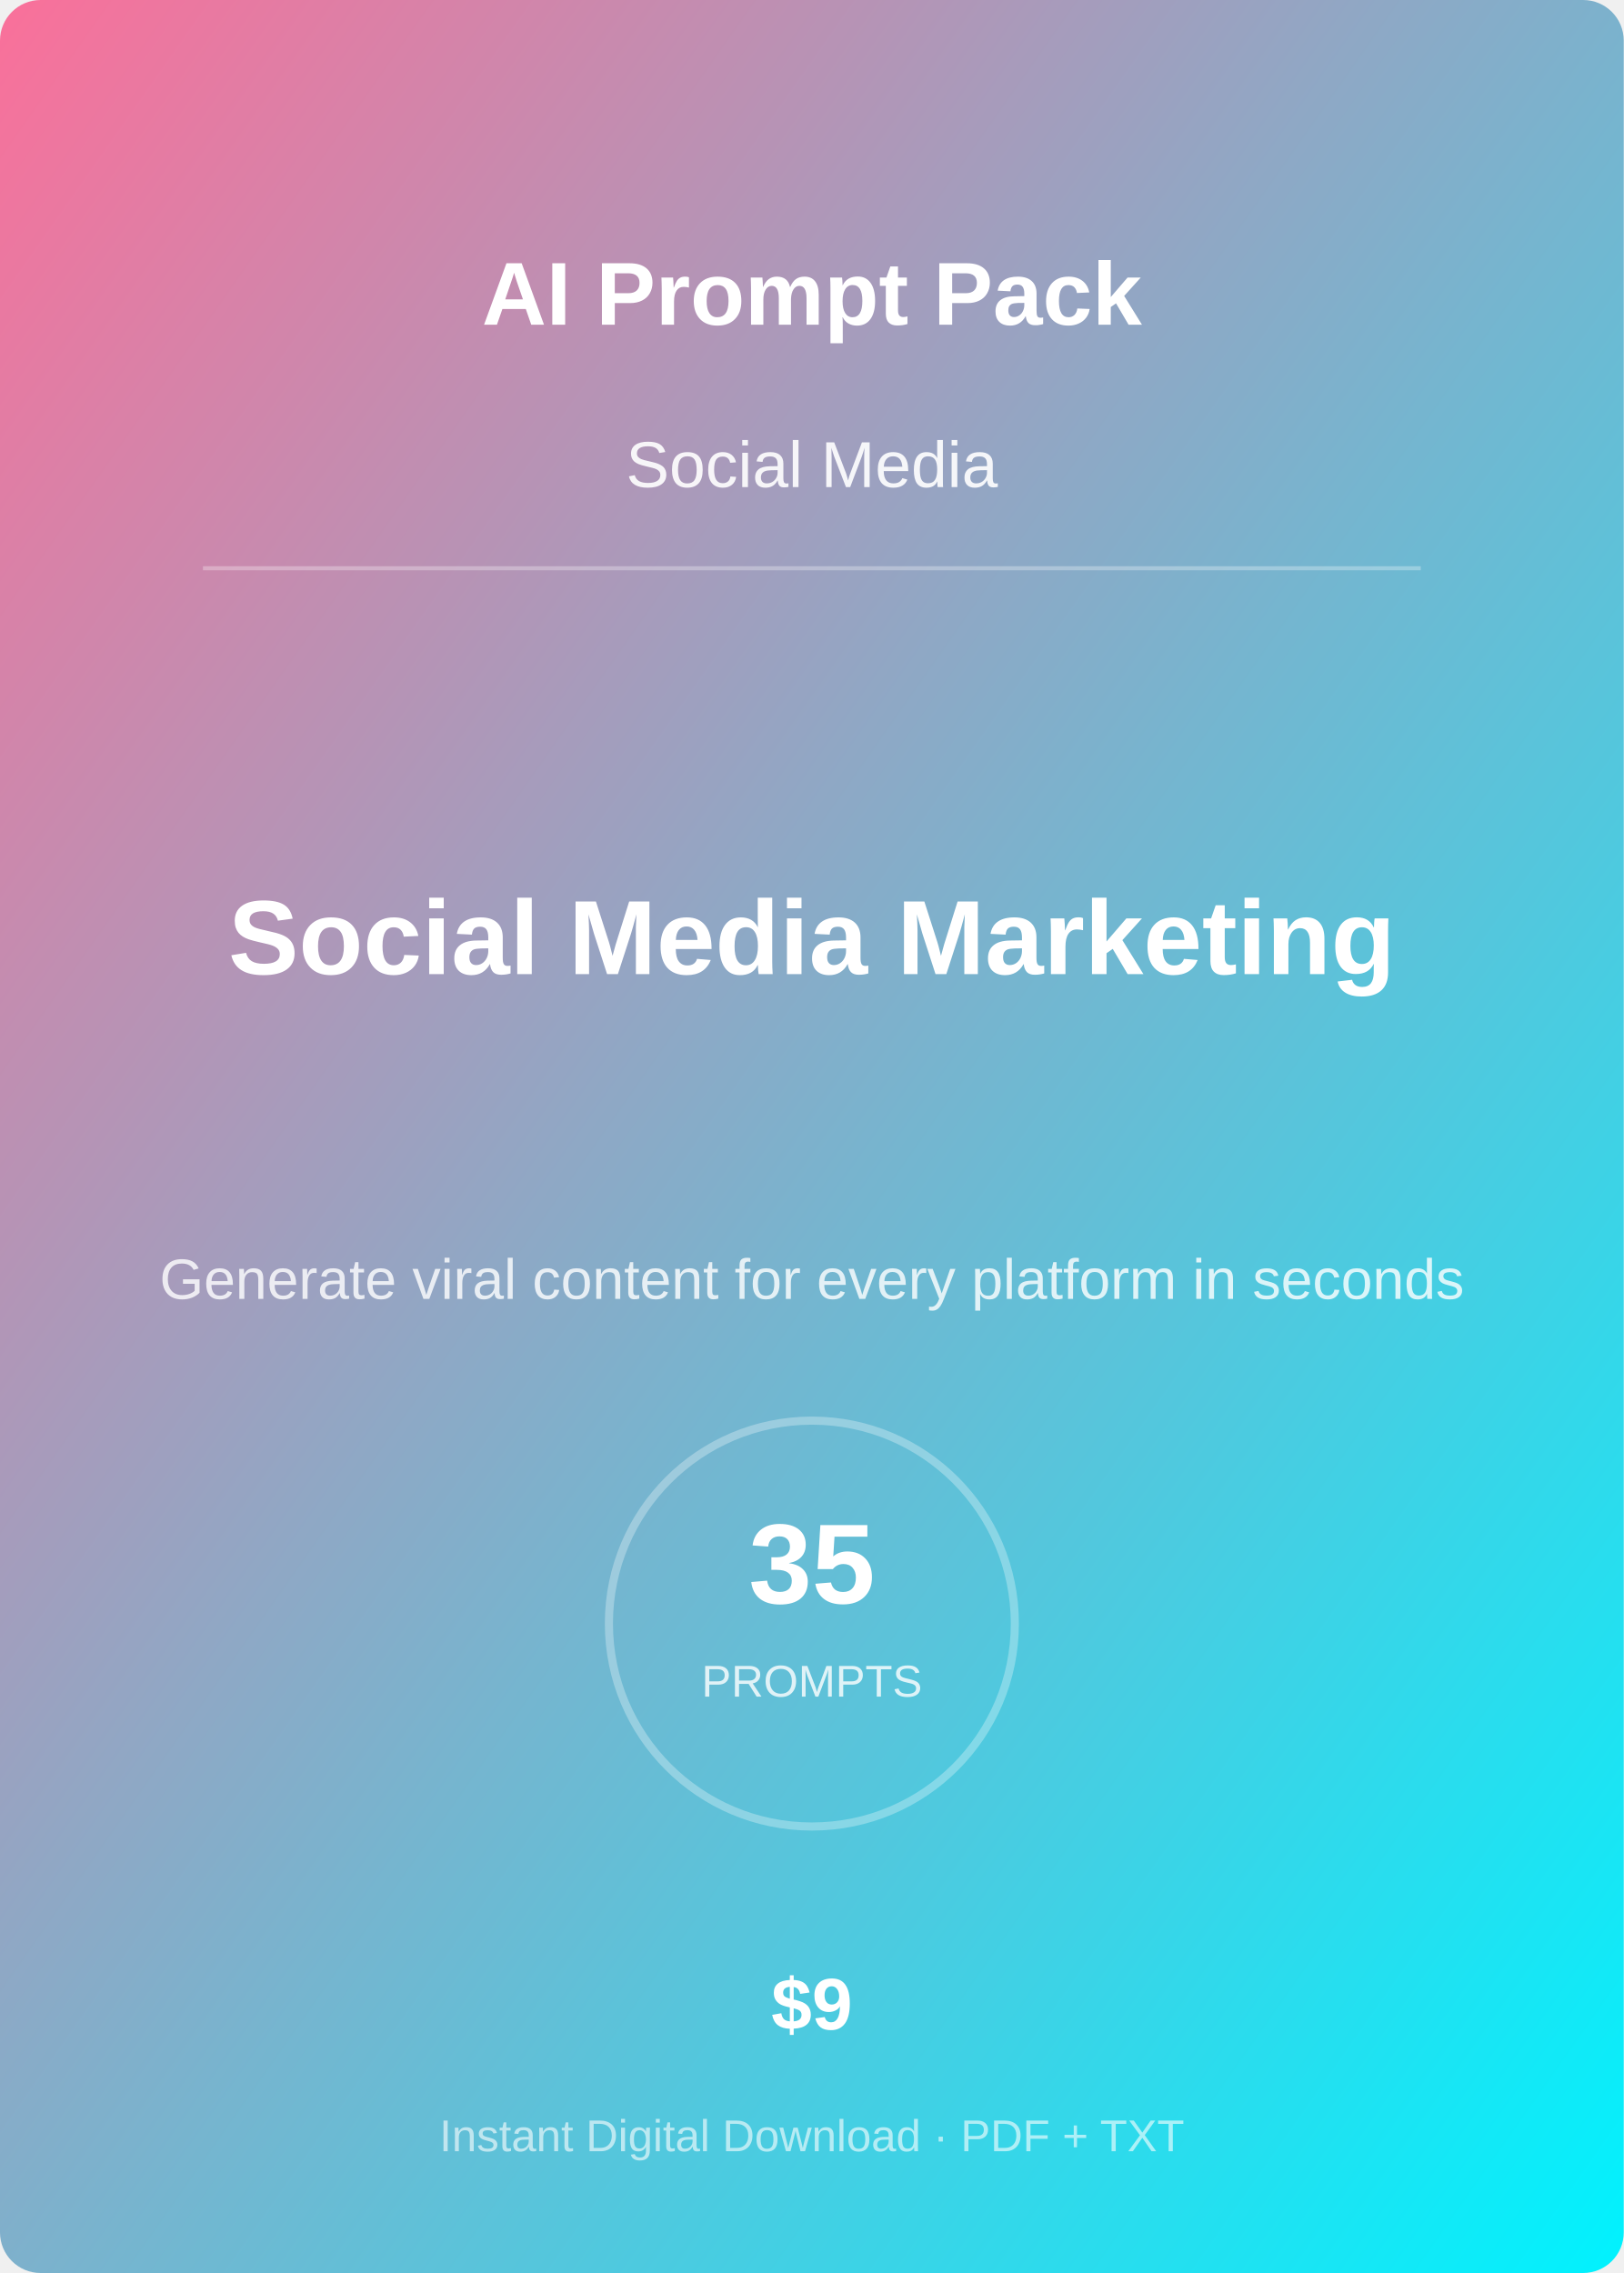
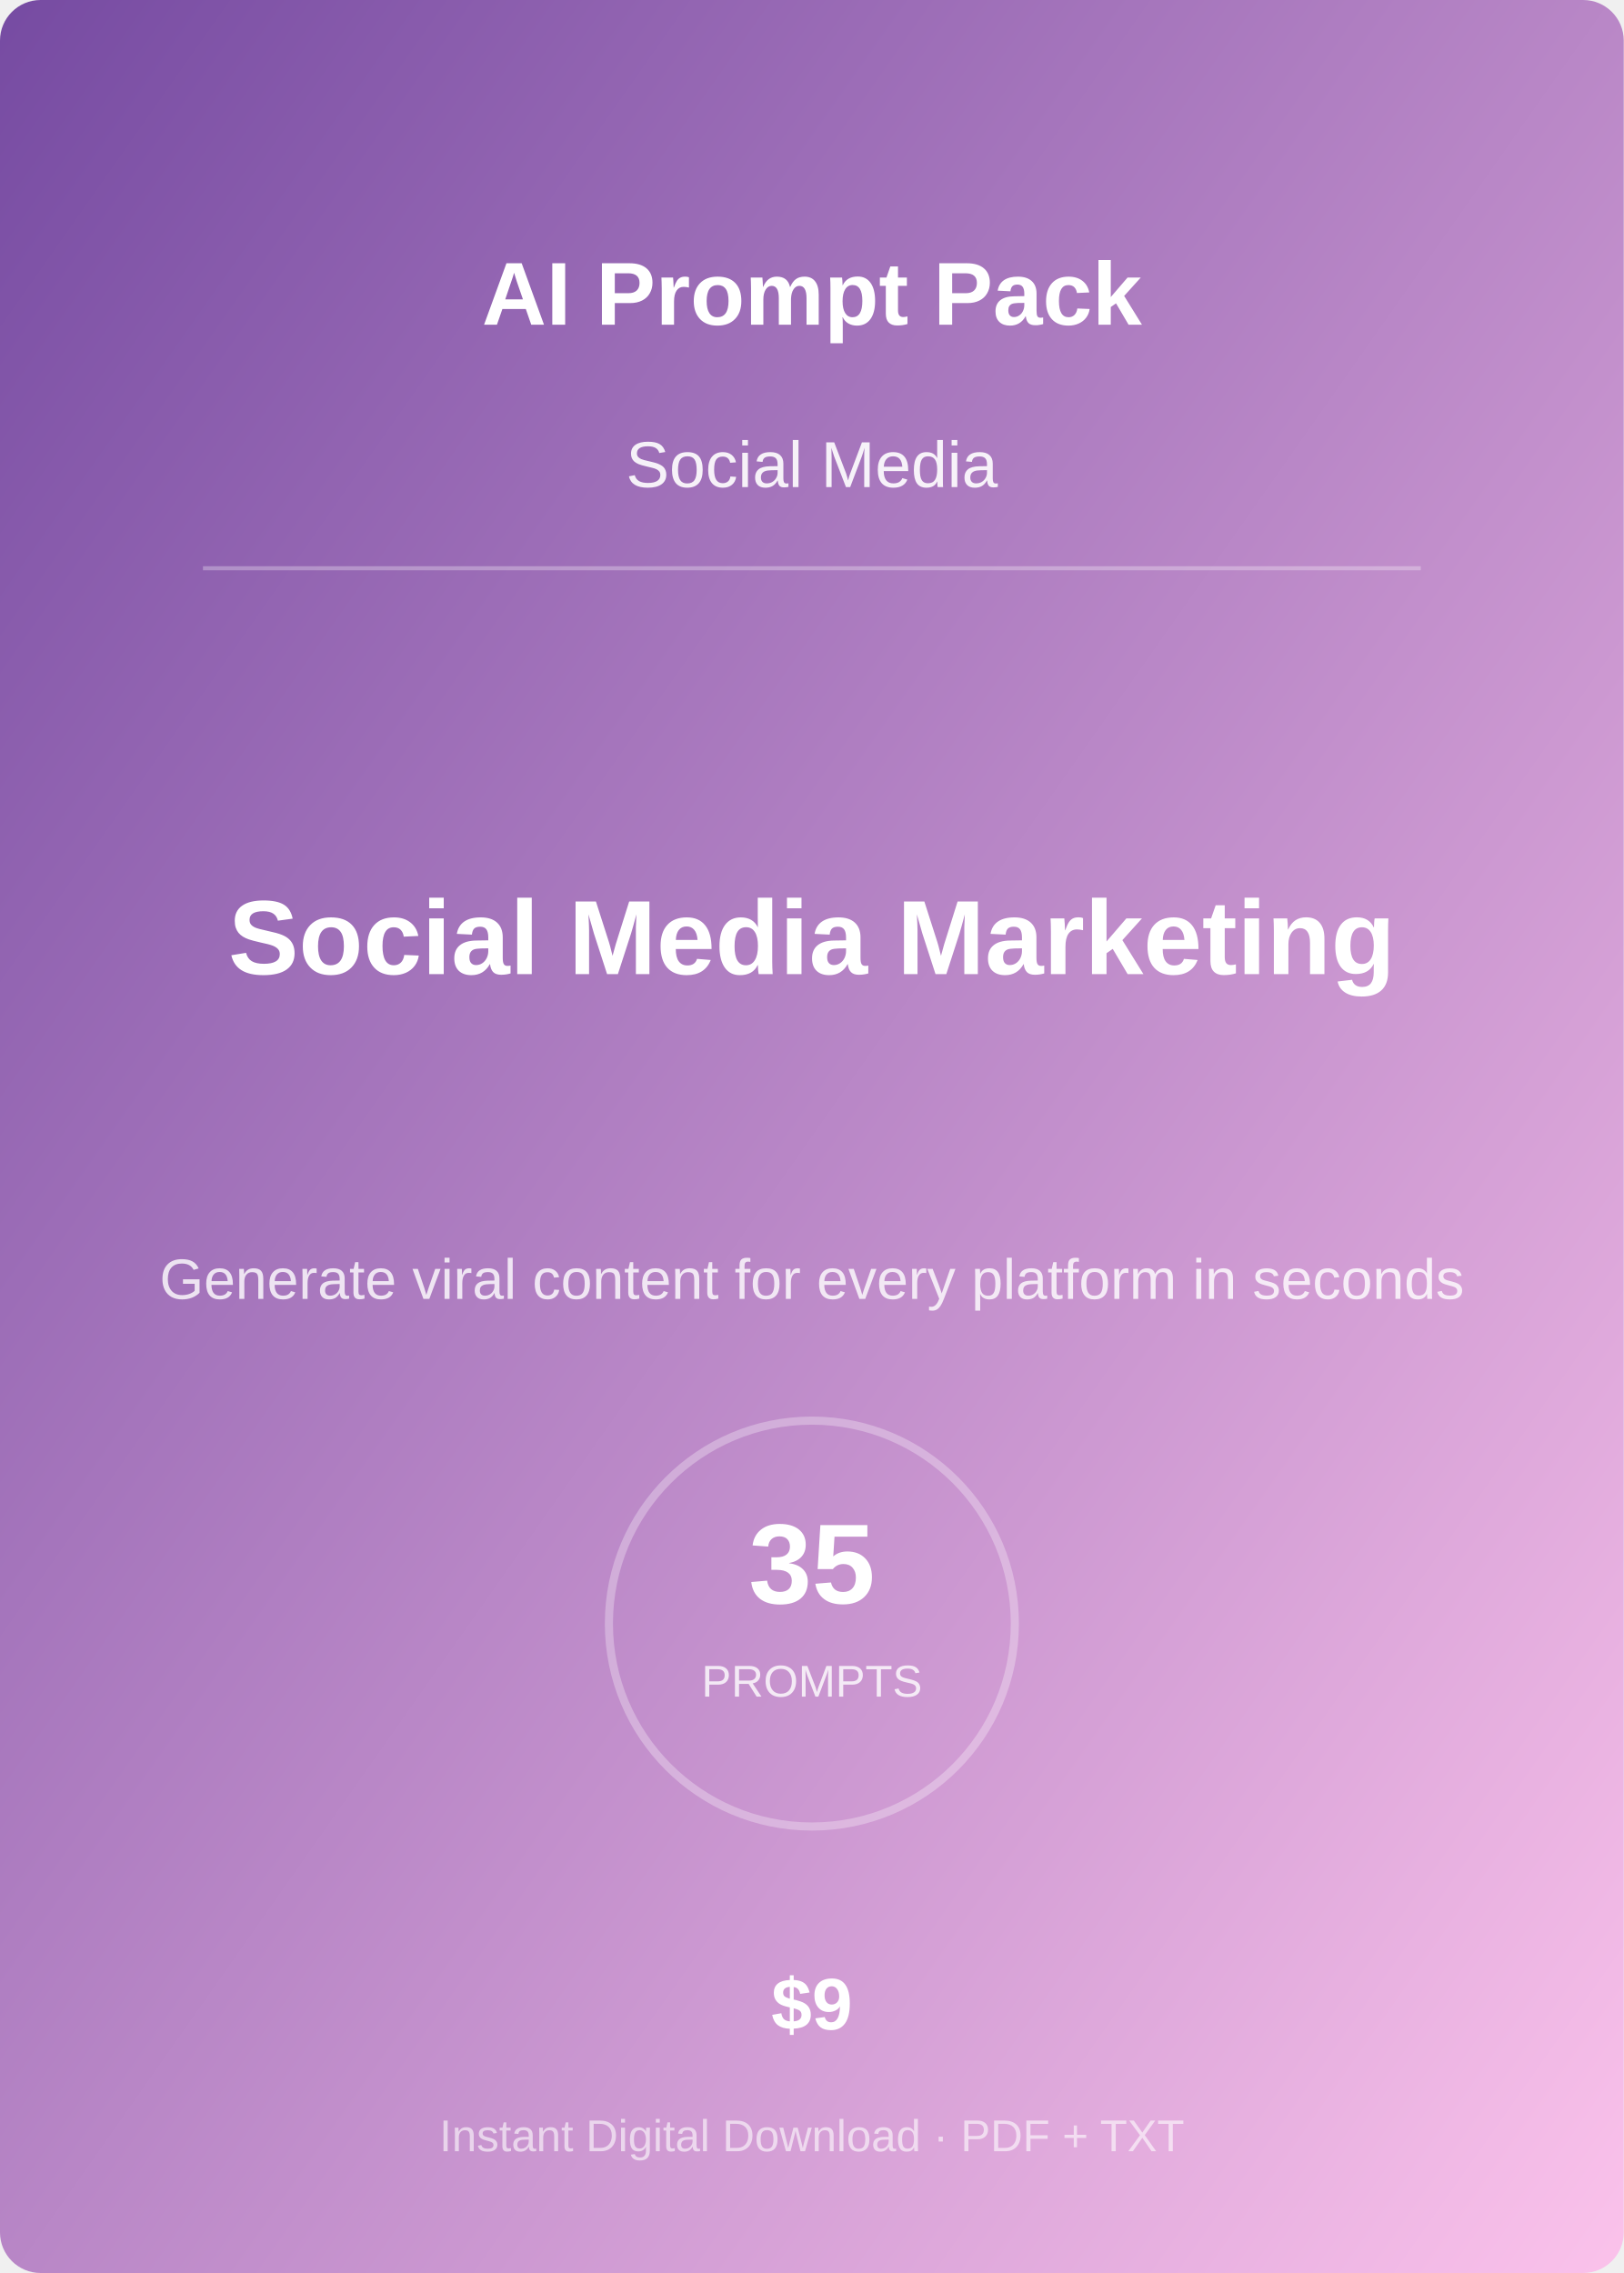
<svg xmlns="http://www.w3.org/2000/svg" viewBox="0 0 400 560">
  <defs>
    <linearGradient id="bg" x1="0%" y1="0%" x2="100%" y2="100%">
-       <stop offset="0%" style="stop-color:#fa709a" />
-       <stop offset="100%" style="stop-color:#00f2fe" />
+       <stop offset="0%" style="stop-color:#764ba2" />
+       <stop offset="100%" style="stop-color:#fbc2eb" />
    </linearGradient>
  </defs>
  <rect width="400" height="560" fill="url(#bg)" rx="10" />
  <text x="200" y="80" text-anchor="middle" font-family="Arial,sans-serif" font-size="22" font-weight="bold" fill="#fff">AI Prompt Pack</text>
  <text x="200" y="120" text-anchor="middle" font-family="Arial,sans-serif" font-size="16" fill="#fff" opacity="0.9">Social Media</text>
  <line x1="50" y1="140" x2="350" y2="140" stroke="#fff" stroke-width="1" opacity="0.3" />
  <text x="200" y="240" text-anchor="middle" font-family="Arial,sans-serif" font-size="26" font-weight="bold" fill="#fff">Social Media Marketing</text>
  <text x="200" y="320" text-anchor="middle" font-family="Arial,sans-serif" font-size="14" fill="#fff" opacity="0.8">Generate viral content for every platform in seconds</text>
  <circle cx="200" cy="400" r="50" fill="none" stroke="#fff" stroke-width="2" opacity="0.3" />
  <text x="200" y="395" text-anchor="middle" font-family="Arial,sans-serif" font-size="28" font-weight="bold" fill="#fff">35</text>
  <text x="200" y="418" text-anchor="middle" font-family="Arial,sans-serif" font-size="11" fill="#fff" opacity="0.8">PROMPTS</text>
  <text x="200" y="500" text-anchor="middle" font-family="Arial,sans-serif" font-size="18" font-weight="bold" fill="#fff">$9</text>
  <text x="200" y="530" text-anchor="middle" font-family="Arial,sans-serif" font-size="11" fill="#fff" opacity="0.6">Instant Digital Download · PDF + TXT</text>
</svg>
